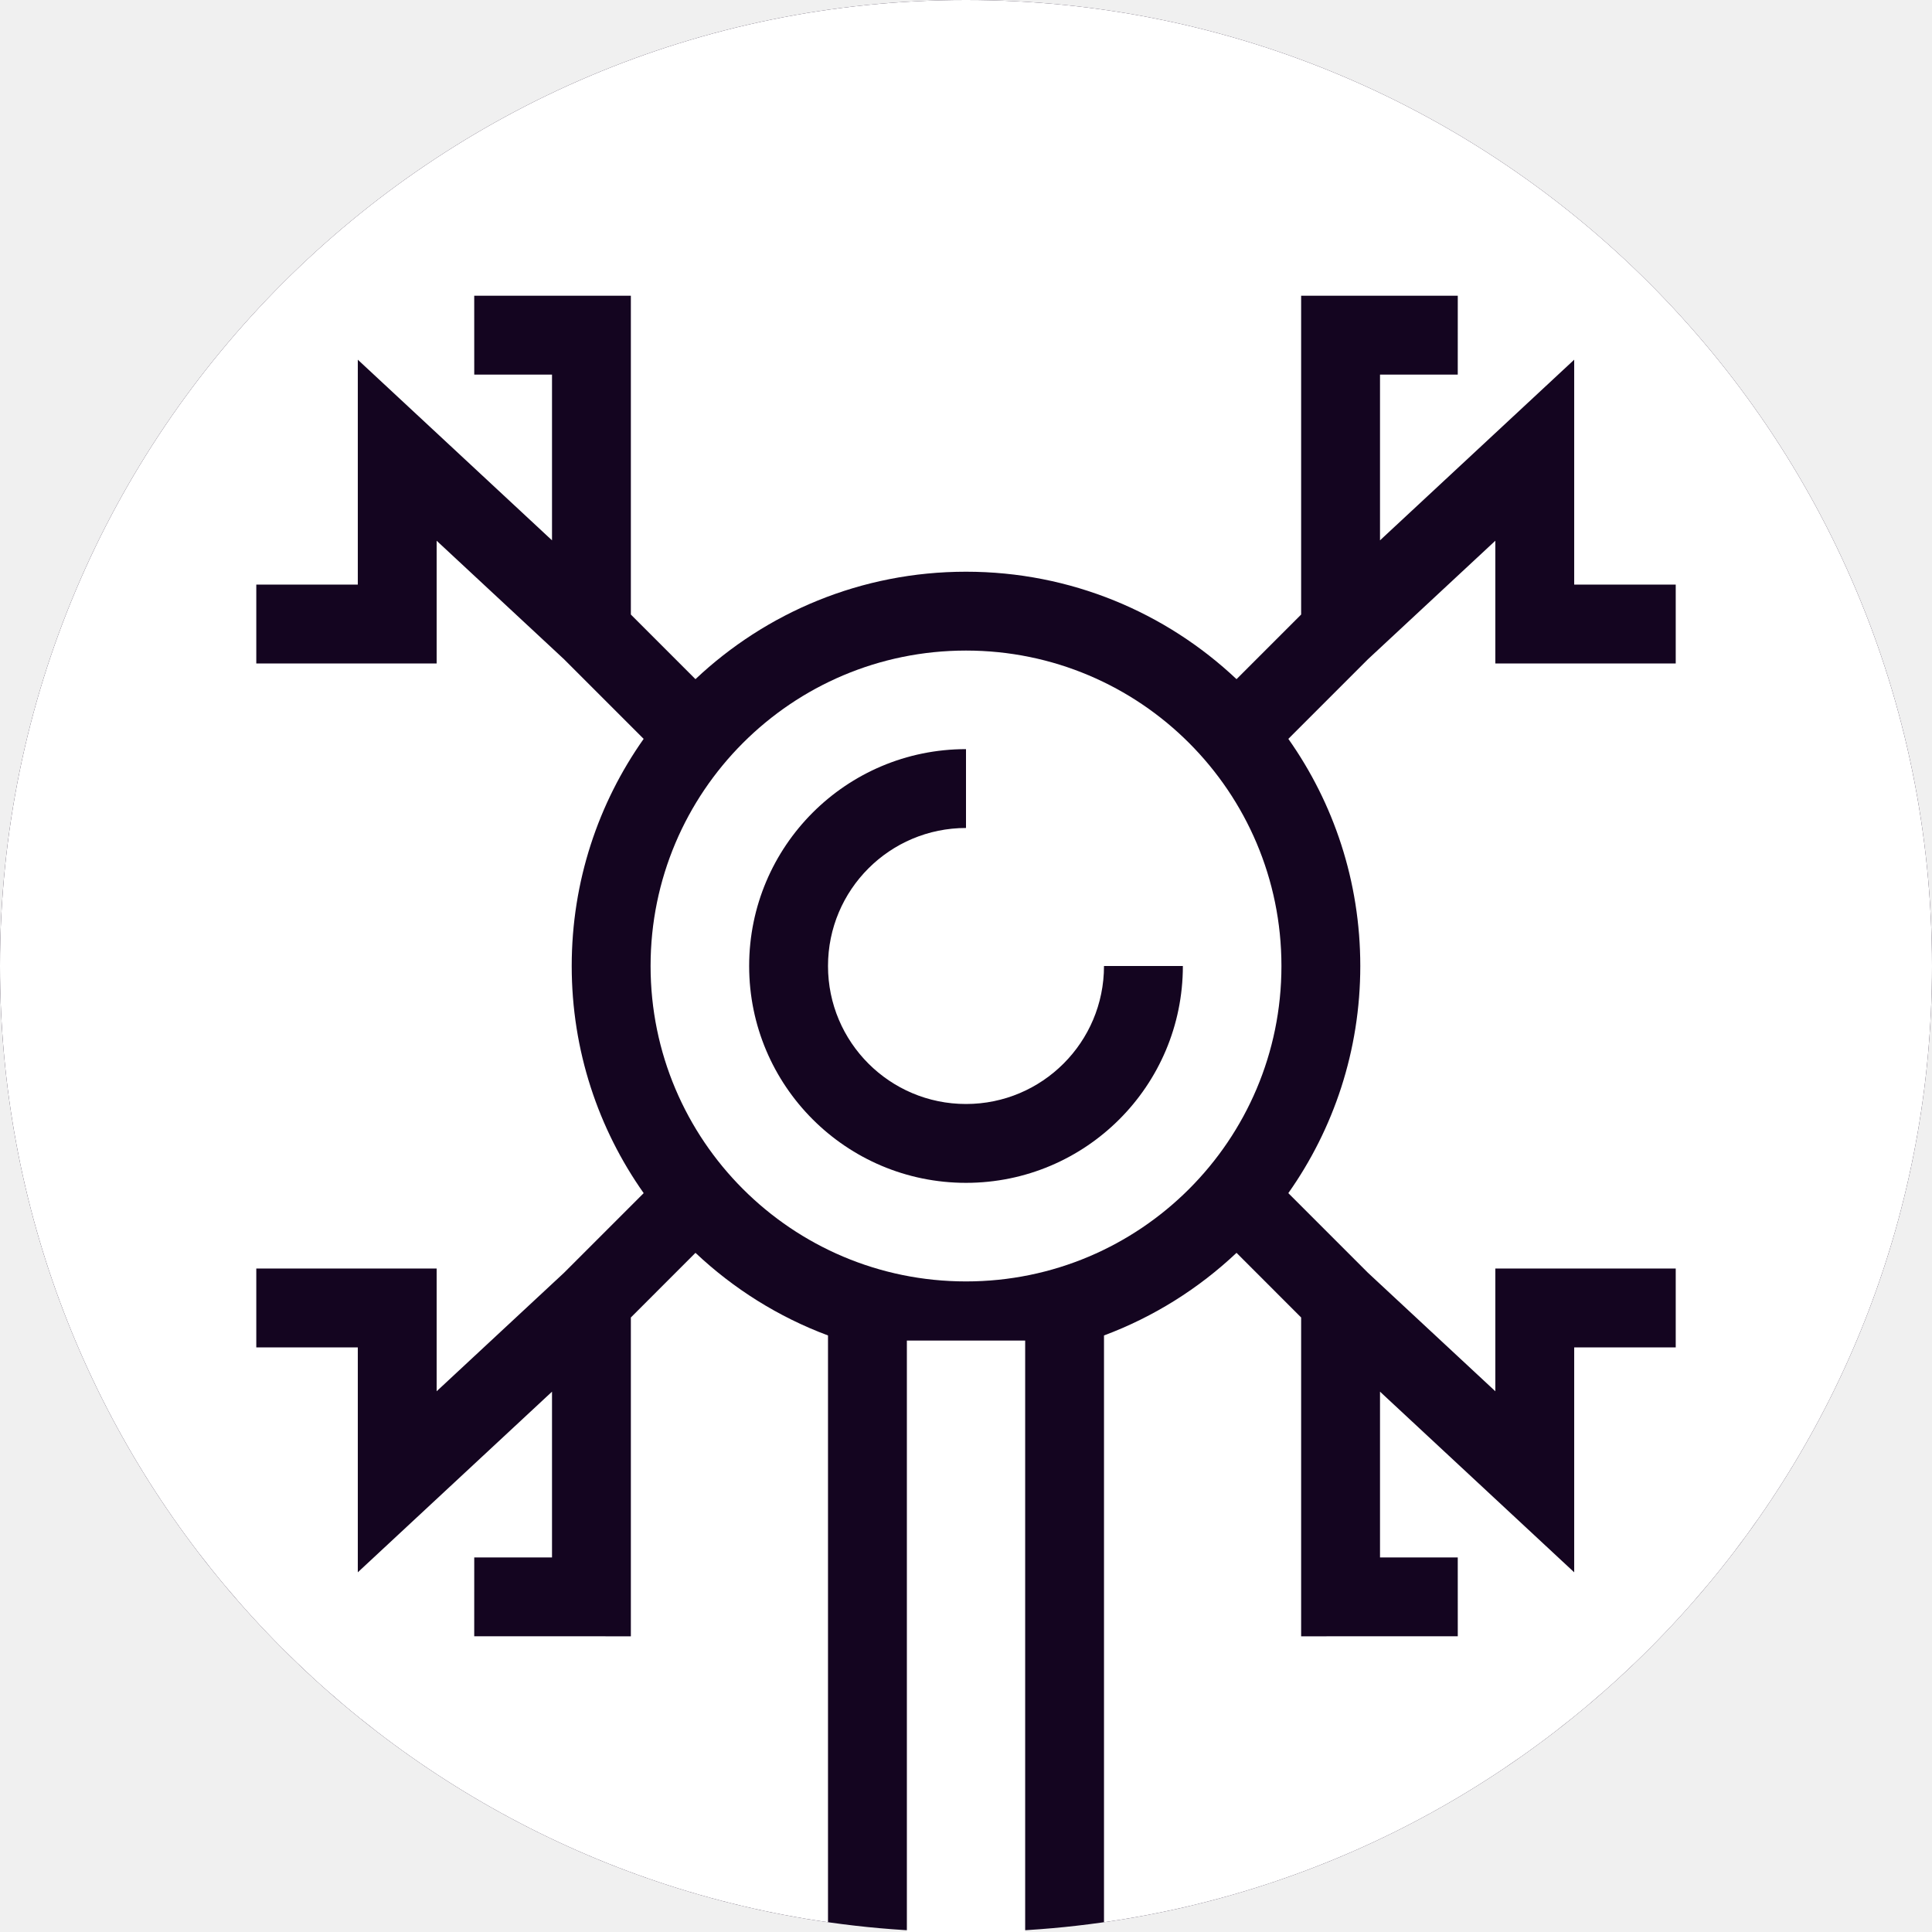
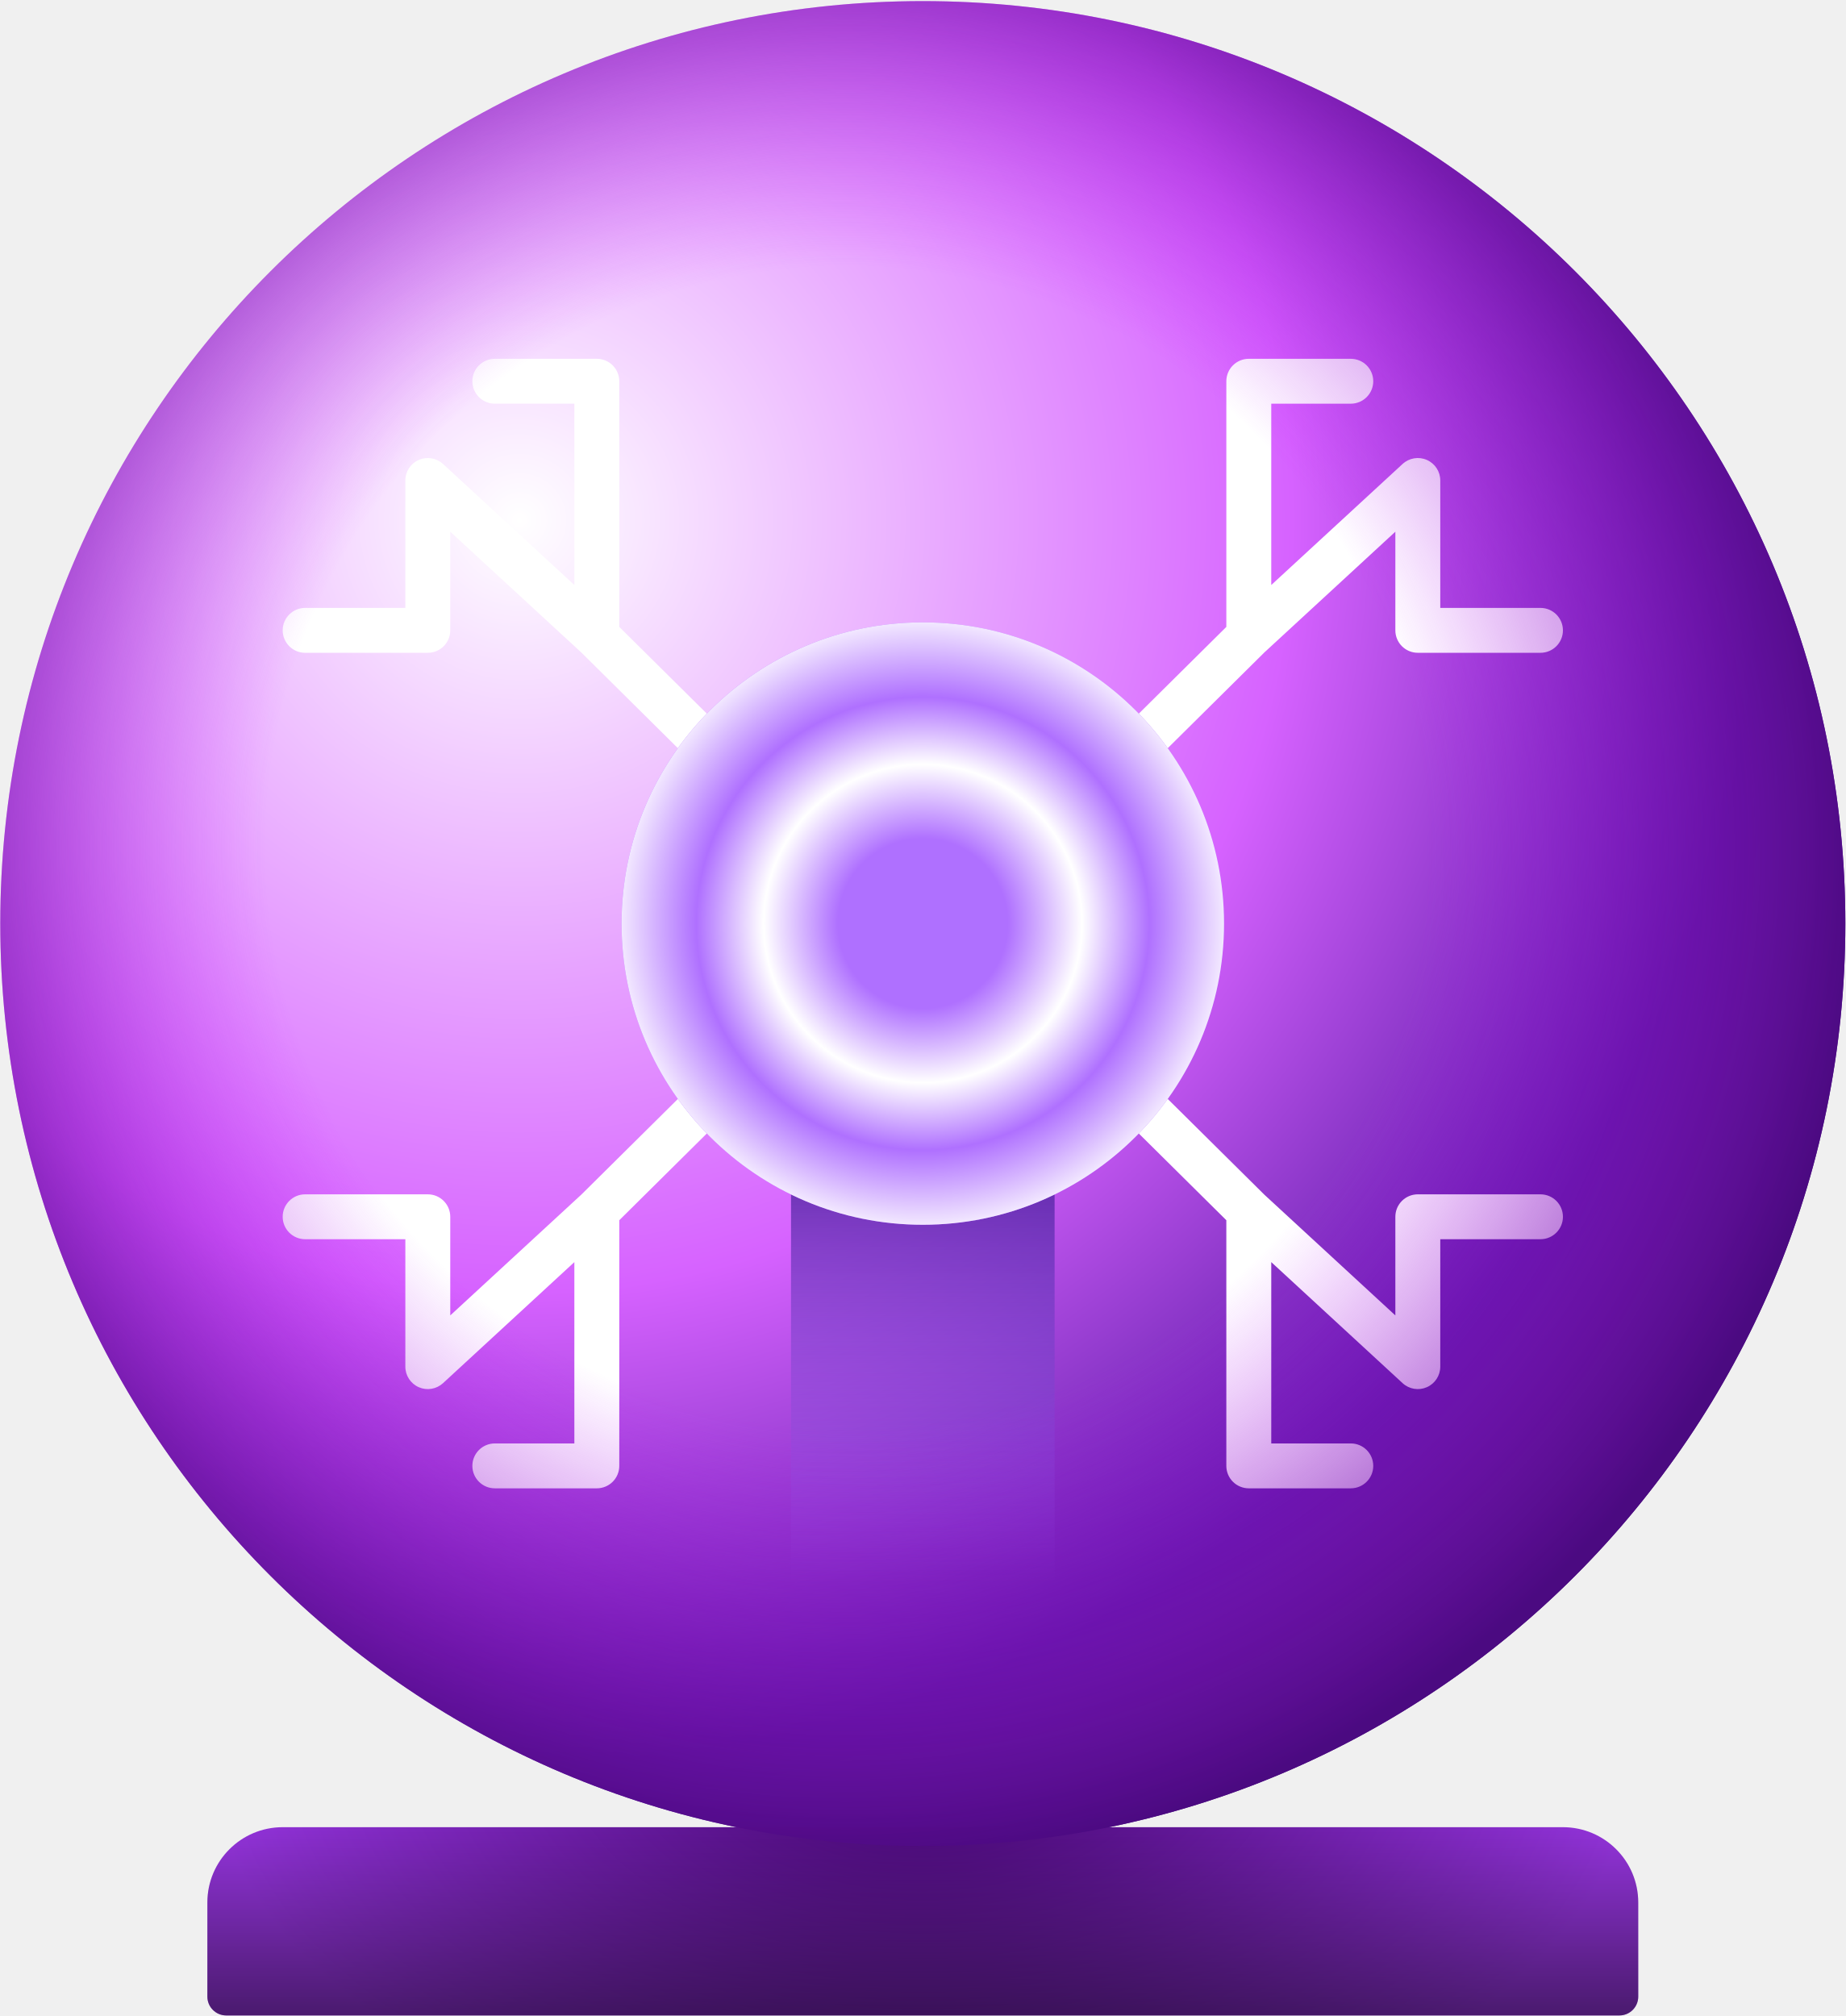
- <svg xmlns="http://www.w3.org/2000/svg" width="96" height="96" viewBox="0 0 96 96" fill="none">
-   <circle cx="48" cy="48" r="48" fill="#140520" />
-   <path fill-rule="evenodd" clip-rule="evenodd" d="M48 63.673C56.657 63.673 63.674 56.656 63.674 48C63.674 39.343 56.657 32.326 48 32.326C39.344 32.326 32.327 39.343 32.327 48C32.327 56.656 39.344 63.673 48 63.673ZM41.143 48C41.143 44.212 44.213 41.142 48 41.142V37.224C42.049 37.224 37.225 42.048 37.225 48C37.225 53.951 42.049 58.775 48 58.775C53.951 58.775 58.776 53.951 58.776 48H54.857C54.857 51.787 51.787 54.857 48 54.857C44.213 54.857 41.143 51.787 41.143 48Z" fill="white" />
-   <path d="M54.857 95.514C78.119 92.187 96 72.181 96 48C96 21.49 74.509 0 48 0C21.491 0 0 21.49 0 48C0 72.181 17.882 92.187 41.143 95.514V66.358C38.673 65.436 36.44 64.029 34.558 62.253L31.347 65.465V81.307L23.564 81.306L23.565 77.388H27.429V69.151L17.779 78.127V66.952H12.735V63.033H21.697V69.131L28.027 63.243L31.984 59.286C29.732 56.096 28.408 52.203 28.408 48C28.408 43.797 29.731 39.904 31.983 36.714L28.027 32.758L21.697 26.869V32.967H12.735V29.049H17.779V17.873L27.429 26.849V18.613H23.565L23.564 14.694L31.347 14.694V30.536L34.557 33.747C38.065 30.437 42.796 28.408 48 28.408C53.204 28.408 57.934 30.437 61.442 33.747L64.653 30.536V14.694L72.436 14.694L72.435 18.613H68.572V26.849L78.221 17.873V29.049H83.266V32.967H74.302V26.869L67.972 32.758L64.017 36.714C66.269 39.904 67.592 43.797 67.592 48C67.592 52.203 66.268 56.096 64.016 59.286L67.972 63.243L74.302 69.131V63.033H83.266V66.952H78.221V78.127L68.572 69.151V77.388H72.435L72.436 81.306L64.653 81.307V65.465L61.442 62.253C59.56 64.029 57.327 65.436 54.857 66.358V95.514Z" fill="white" />
-   <path d="M45.062 66.612H50.94V96H45.062V66.612Z" fill="white" />
+ <svg xmlns="http://www.w3.org/2000/svg" width="606" height="662" viewBox="0 0 606 662" fill="none">
+   <circle cx="303" cy="303.273" r="302.909" fill="url(#paint0_radial_703_3)" />
+   <path d="M68.091 624.727C68.091 611.071 79.162 600 92.818 600H513.182C526.838 600 537.909 611.071 537.909 624.727V655.636C537.909 659.05 535.141 661.818 531.727 661.818H74.273C70.859 661.818 68.091 659.05 68.091 655.636V624.727Z" fill="url(#paint1_radial_703_3)" />
+   <path d="M68.091 624.727C68.091 611.071 79.162 600 92.818 600H513.182C526.838 600 537.909 611.071 537.909 624.727V655.636C537.909 659.05 535.141 661.818 531.727 661.818H74.273C70.859 661.818 68.091 659.05 68.091 655.636V624.727Z" fill="url(#paint2_linear_703_3)" fill-opacity="0.5" style="mix-blend-mode:hard-light" />
+   <rect x="259.728" y="389.818" width="86.546" height="210.182" fill="url(#paint3_linear_703_3)" />
+   <path fill-rule="evenodd" clip-rule="evenodd" d="M162.473 117.821L195.963 117.818C197.919 117.818 199.795 118.594 201.178 119.976C202.561 121.358 203.338 123.233 203.338 125.187V205.857L240.591 242.773C243.483 245.638 243.502 250.304 240.634 253.194C237.766 256.084 233.097 256.103 230.205 253.237L190.865 214.254L147.842 174.597V206.991C147.842 211.061 144.54 214.36 140.467 214.36H100.193C96.12 214.36 92.818 211.061 92.818 206.991C92.818 202.921 96.12 199.622 100.193 199.622H133.092V157.774C133.092 154.847 134.825 152.198 137.508 151.024C140.191 149.85 143.315 150.373 145.467 152.357L188.588 192.104V132.557L162.474 132.559C158.401 132.56 155.099 129.261 155.099 125.191C155.098 121.121 158.4 117.822 162.473 117.821ZM404.823 119.976C406.206 118.594 408.082 117.818 410.038 117.818L443.527 117.821C447.6 117.822 450.902 121.121 450.902 125.191C450.901 129.261 447.599 132.56 443.526 132.559L417.412 132.557V192.104L460.533 152.357C462.686 150.373 465.81 149.85 468.492 151.024C471.175 152.198 472.908 154.847 472.908 157.774V199.622H505.807C509.88 199.622 513.182 202.921 513.182 206.991C513.182 211.061 509.88 214.36 505.807 214.36H465.534C461.461 214.36 458.159 211.061 458.159 206.991V174.597L415.136 214.254L375.796 253.237C372.904 256.103 368.234 256.084 365.366 253.194C362.498 250.304 362.518 245.638 365.41 242.773L402.662 205.857V125.187C402.662 123.233 403.44 121.358 404.823 119.976ZM240.634 353.352C243.502 356.242 243.483 360.907 240.591 363.773L203.338 400.689V481.358C203.338 483.313 202.561 485.187 201.178 486.569C199.795 487.951 197.919 488.728 195.963 488.727L162.473 488.725C158.4 488.724 155.098 485.425 155.099 481.355C155.099 477.285 158.401 473.986 162.474 473.986L188.588 473.989V414.442L145.467 454.188C143.315 456.173 140.191 456.696 137.508 455.522C134.825 454.348 133.092 451.699 133.092 448.772V406.924H100.193C96.12 406.924 92.818 403.625 92.818 399.555C92.818 395.485 96.12 392.186 100.193 392.186H140.467C144.54 392.186 147.842 395.485 147.842 399.555V431.949L190.865 392.292L230.205 353.308C233.097 350.443 237.766 350.462 240.634 353.352ZM365.366 353.352C368.234 350.462 372.904 350.443 375.796 353.308L415.135 392.292L458.159 431.949V399.555C458.159 395.485 461.461 392.186 465.534 392.186H505.807C509.88 392.186 513.182 395.485 513.182 399.555C513.182 403.625 509.88 406.924 505.807 406.924H472.908V448.772C472.908 451.699 471.175 454.348 468.492 455.522C465.81 456.696 462.686 456.173 460.533 454.188L417.412 414.442V473.989L443.526 473.986C447.599 473.986 450.901 477.285 450.902 481.355C450.902 485.425 447.6 488.724 443.527 488.725L410.038 488.727C408.082 488.728 406.206 487.951 404.823 486.569C403.44 485.187 402.662 483.313 402.662 481.358V400.689L365.41 363.773C362.518 360.907 362.498 356.242 365.366 353.352Z" fill="white" />
+   <circle cx="303" cy="303.273" r="98.909" fill="#AF70FF" />
+   <circle cx="303" cy="303.273" r="98.909" fill="url(#paint4_angular_703_3)" />
+   <circle cx="303" cy="303.273" r="302.909" fill="url(#paint5_radial_703_3)" />
+   <defs>
+     <radialGradient id="paint0_radial_703_3" cx="0" cy="0" r="1" gradientUnits="userSpaceOnUse" gradientTransform="translate(173.182 173.455) rotate(45) scale(572.628)">
+       <stop stop-color="white" />
+       <stop offset="0.434" stop-color="#D662FF" />
+       <stop offset="0.699" stop-color="#5316A0" />
+       <stop offset="0.949" stop-color="#491C6E" />
+     </radialGradient>
+     <radialGradient id="paint1_radial_703_3" cx="0" cy="0" r="1" gradientUnits="userSpaceOnUse" gradientTransform="translate(303 575.273) rotate(90) scale(136 234.909)">
+       <stop stop-color="#3F0369" />
+       <stop offset="1" stop-color="#9434DC" />
+     </radialGradient>
+     <linearGradient id="paint2_linear_703_3" x1="303" y1="600" x2="303" y2="661.818" gradientUnits="userSpaceOnUse">
+       <stop stop-opacity="0" />
+       <stop offset="1" />
+     </linearGradient>
+     <linearGradient id="paint3_linear_703_3" x1="303" y1="340.364" x2="303" y2="519.637" gradientUnits="userSpaceOnUse">
+       <stop stop-color="#250074" />
+       <stop offset="1" stop-color="#9B70FF" stop-opacity="0" />
+     </linearGradient>
+     <radialGradient id="paint4_angular_703_3" cx="0" cy="0" r="1" gradientUnits="userSpaceOnUse" gradientTransform="translate(303 303.273) rotate(90) scale(206.599)">
+       <stop offset="0.135" stop-color="white" stop-opacity="0" />
+       <stop offset="0.253" stop-color="white" />
+       <stop offset="0.36" stop-color="white" stop-opacity="0" />
+       <stop offset="0.502" stop-color="white" />
+       <stop offset="0.64" stop-color="white" stop-opacity="0" />
+       <stop offset="0.752" stop-color="white" stop-opacity="0.6" />
+       <stop offset="0.865" stop-color="white" stop-opacity="0" />
+       <stop offset="1" stop-color="white" stop-opacity="0.6" />
+     </radialGradient>
+     <radialGradient id="paint5_radial_703_3" cx="0" cy="0" r="1" gradientUnits="userSpaceOnUse" gradientTransform="translate(278.273 278.546) rotate(45) scale(463.348)">
+       <stop offset="0.404" stop-color="#C31AFF" stop-opacity="0" />
+       <stop offset="0.708" stop-color="#4B0A81" />
+     </radialGradient>
+   </defs>
</svg>
